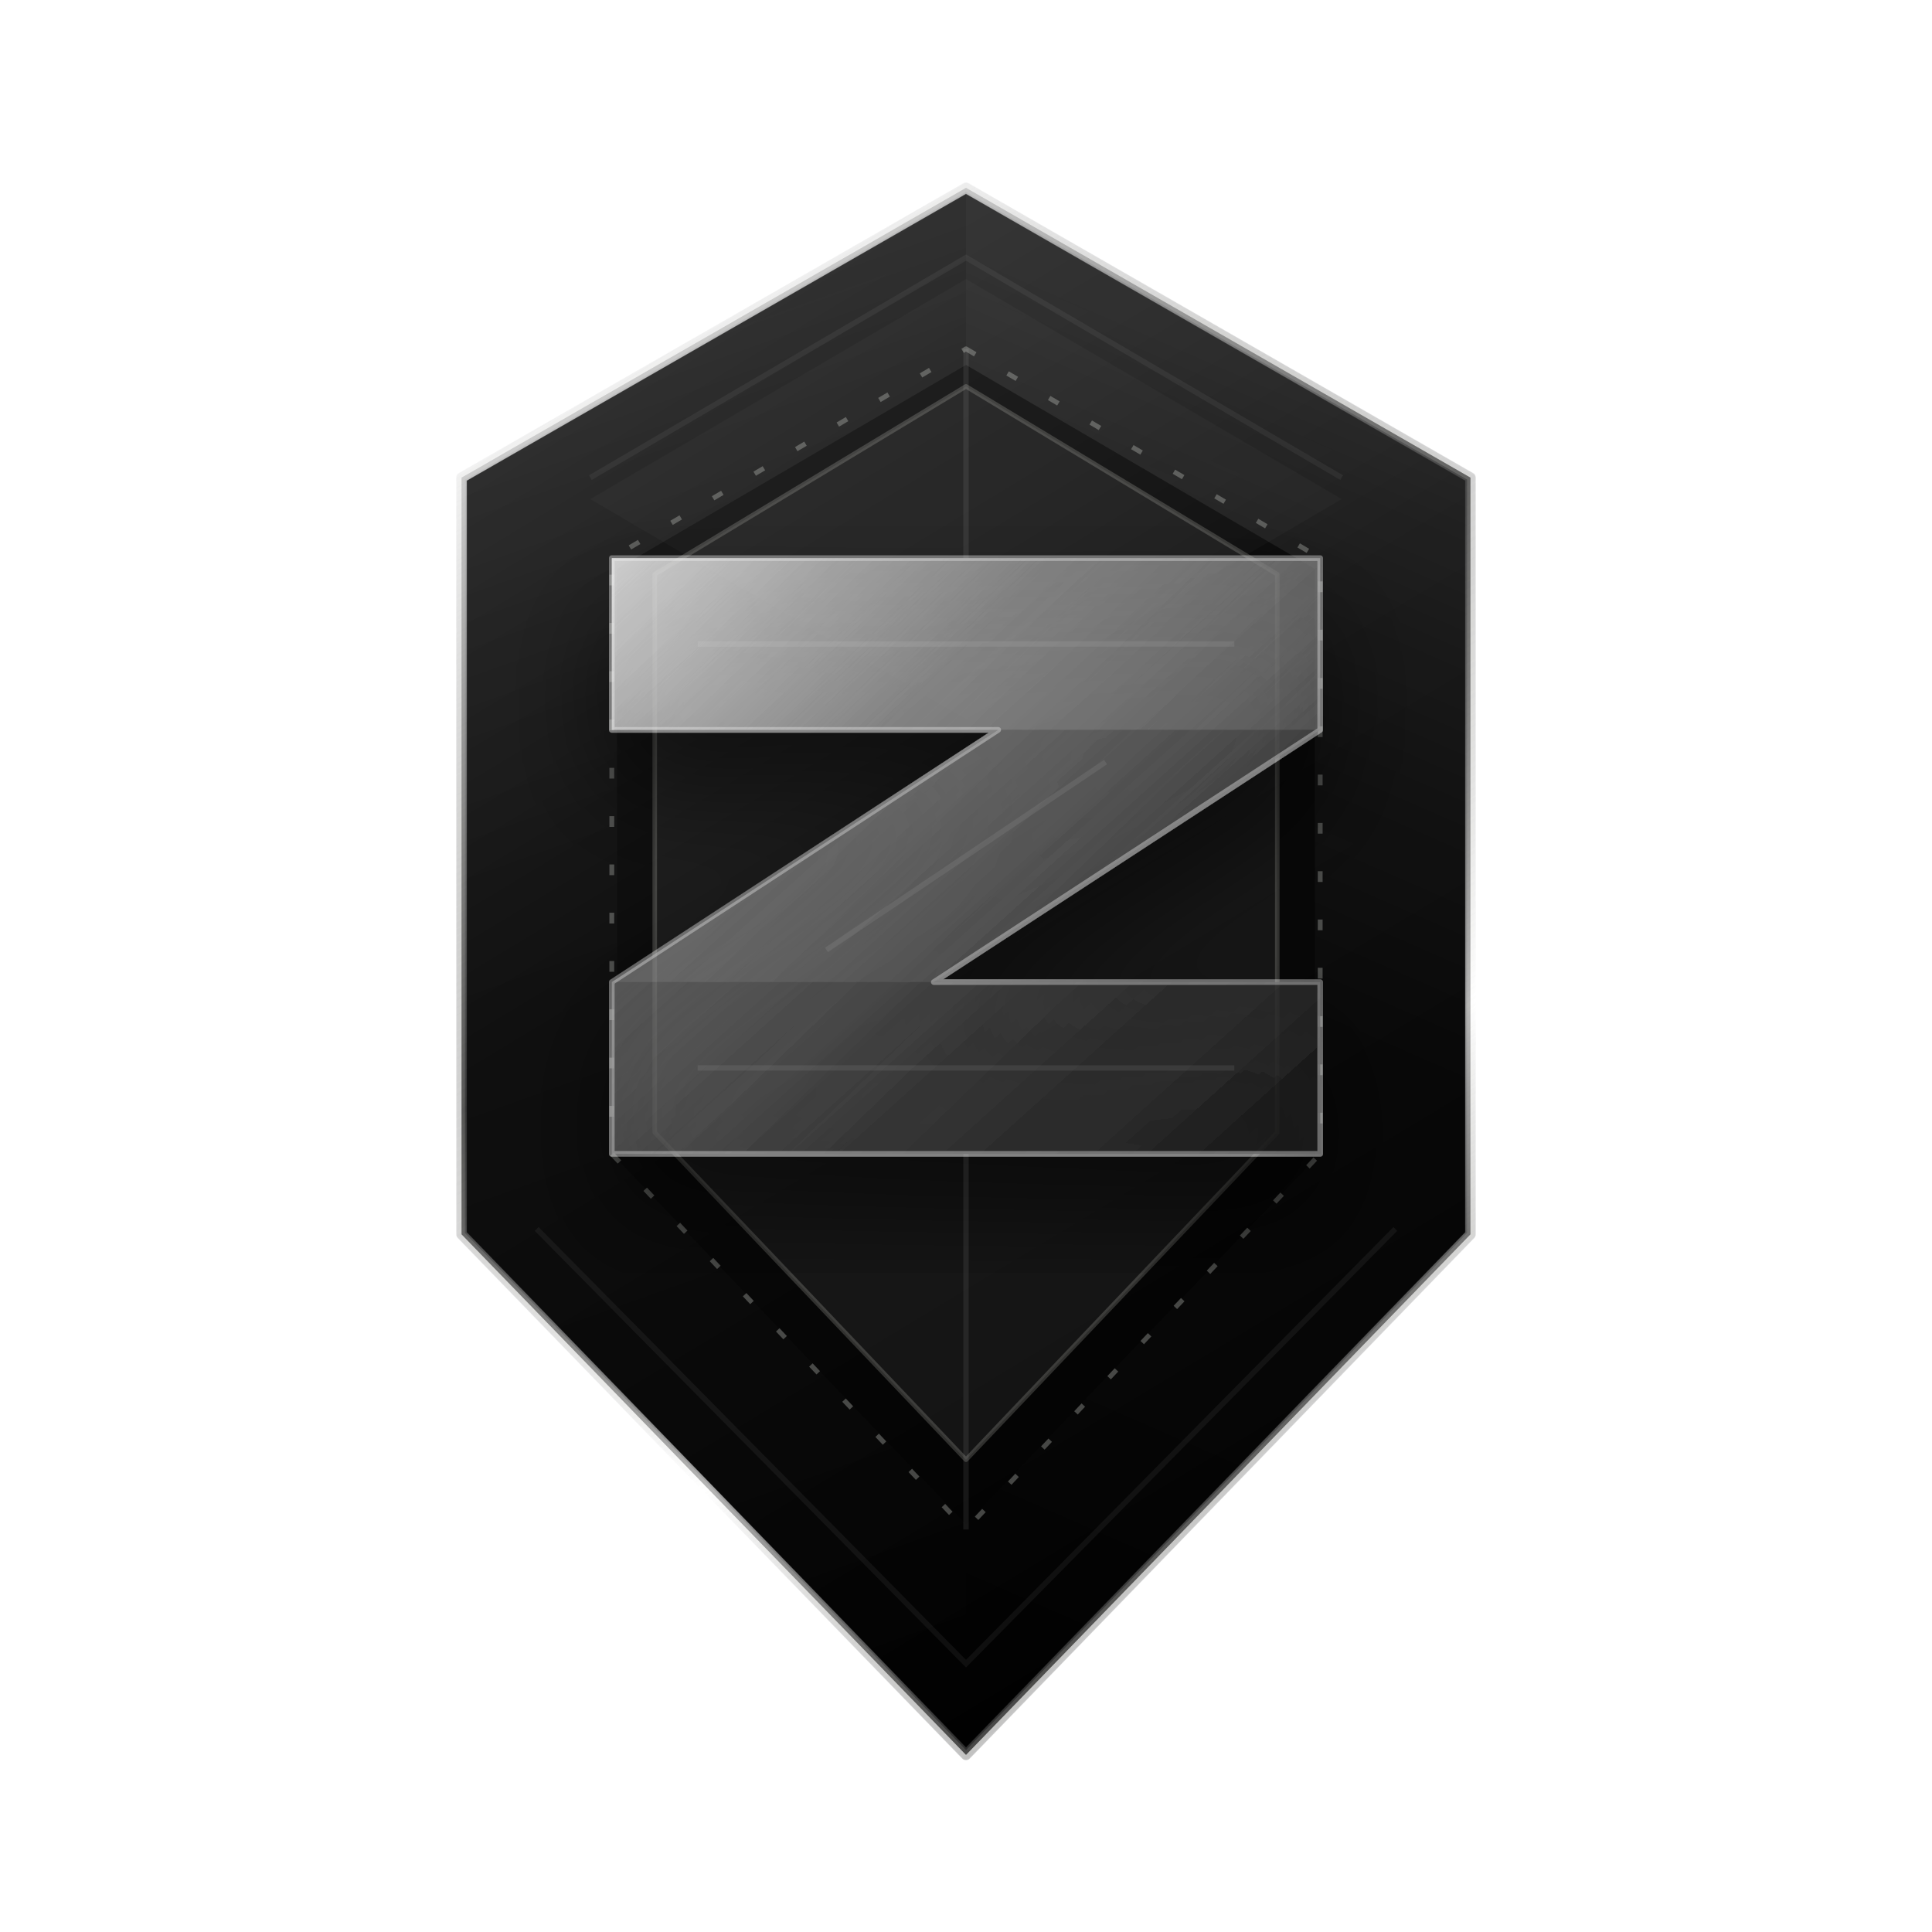
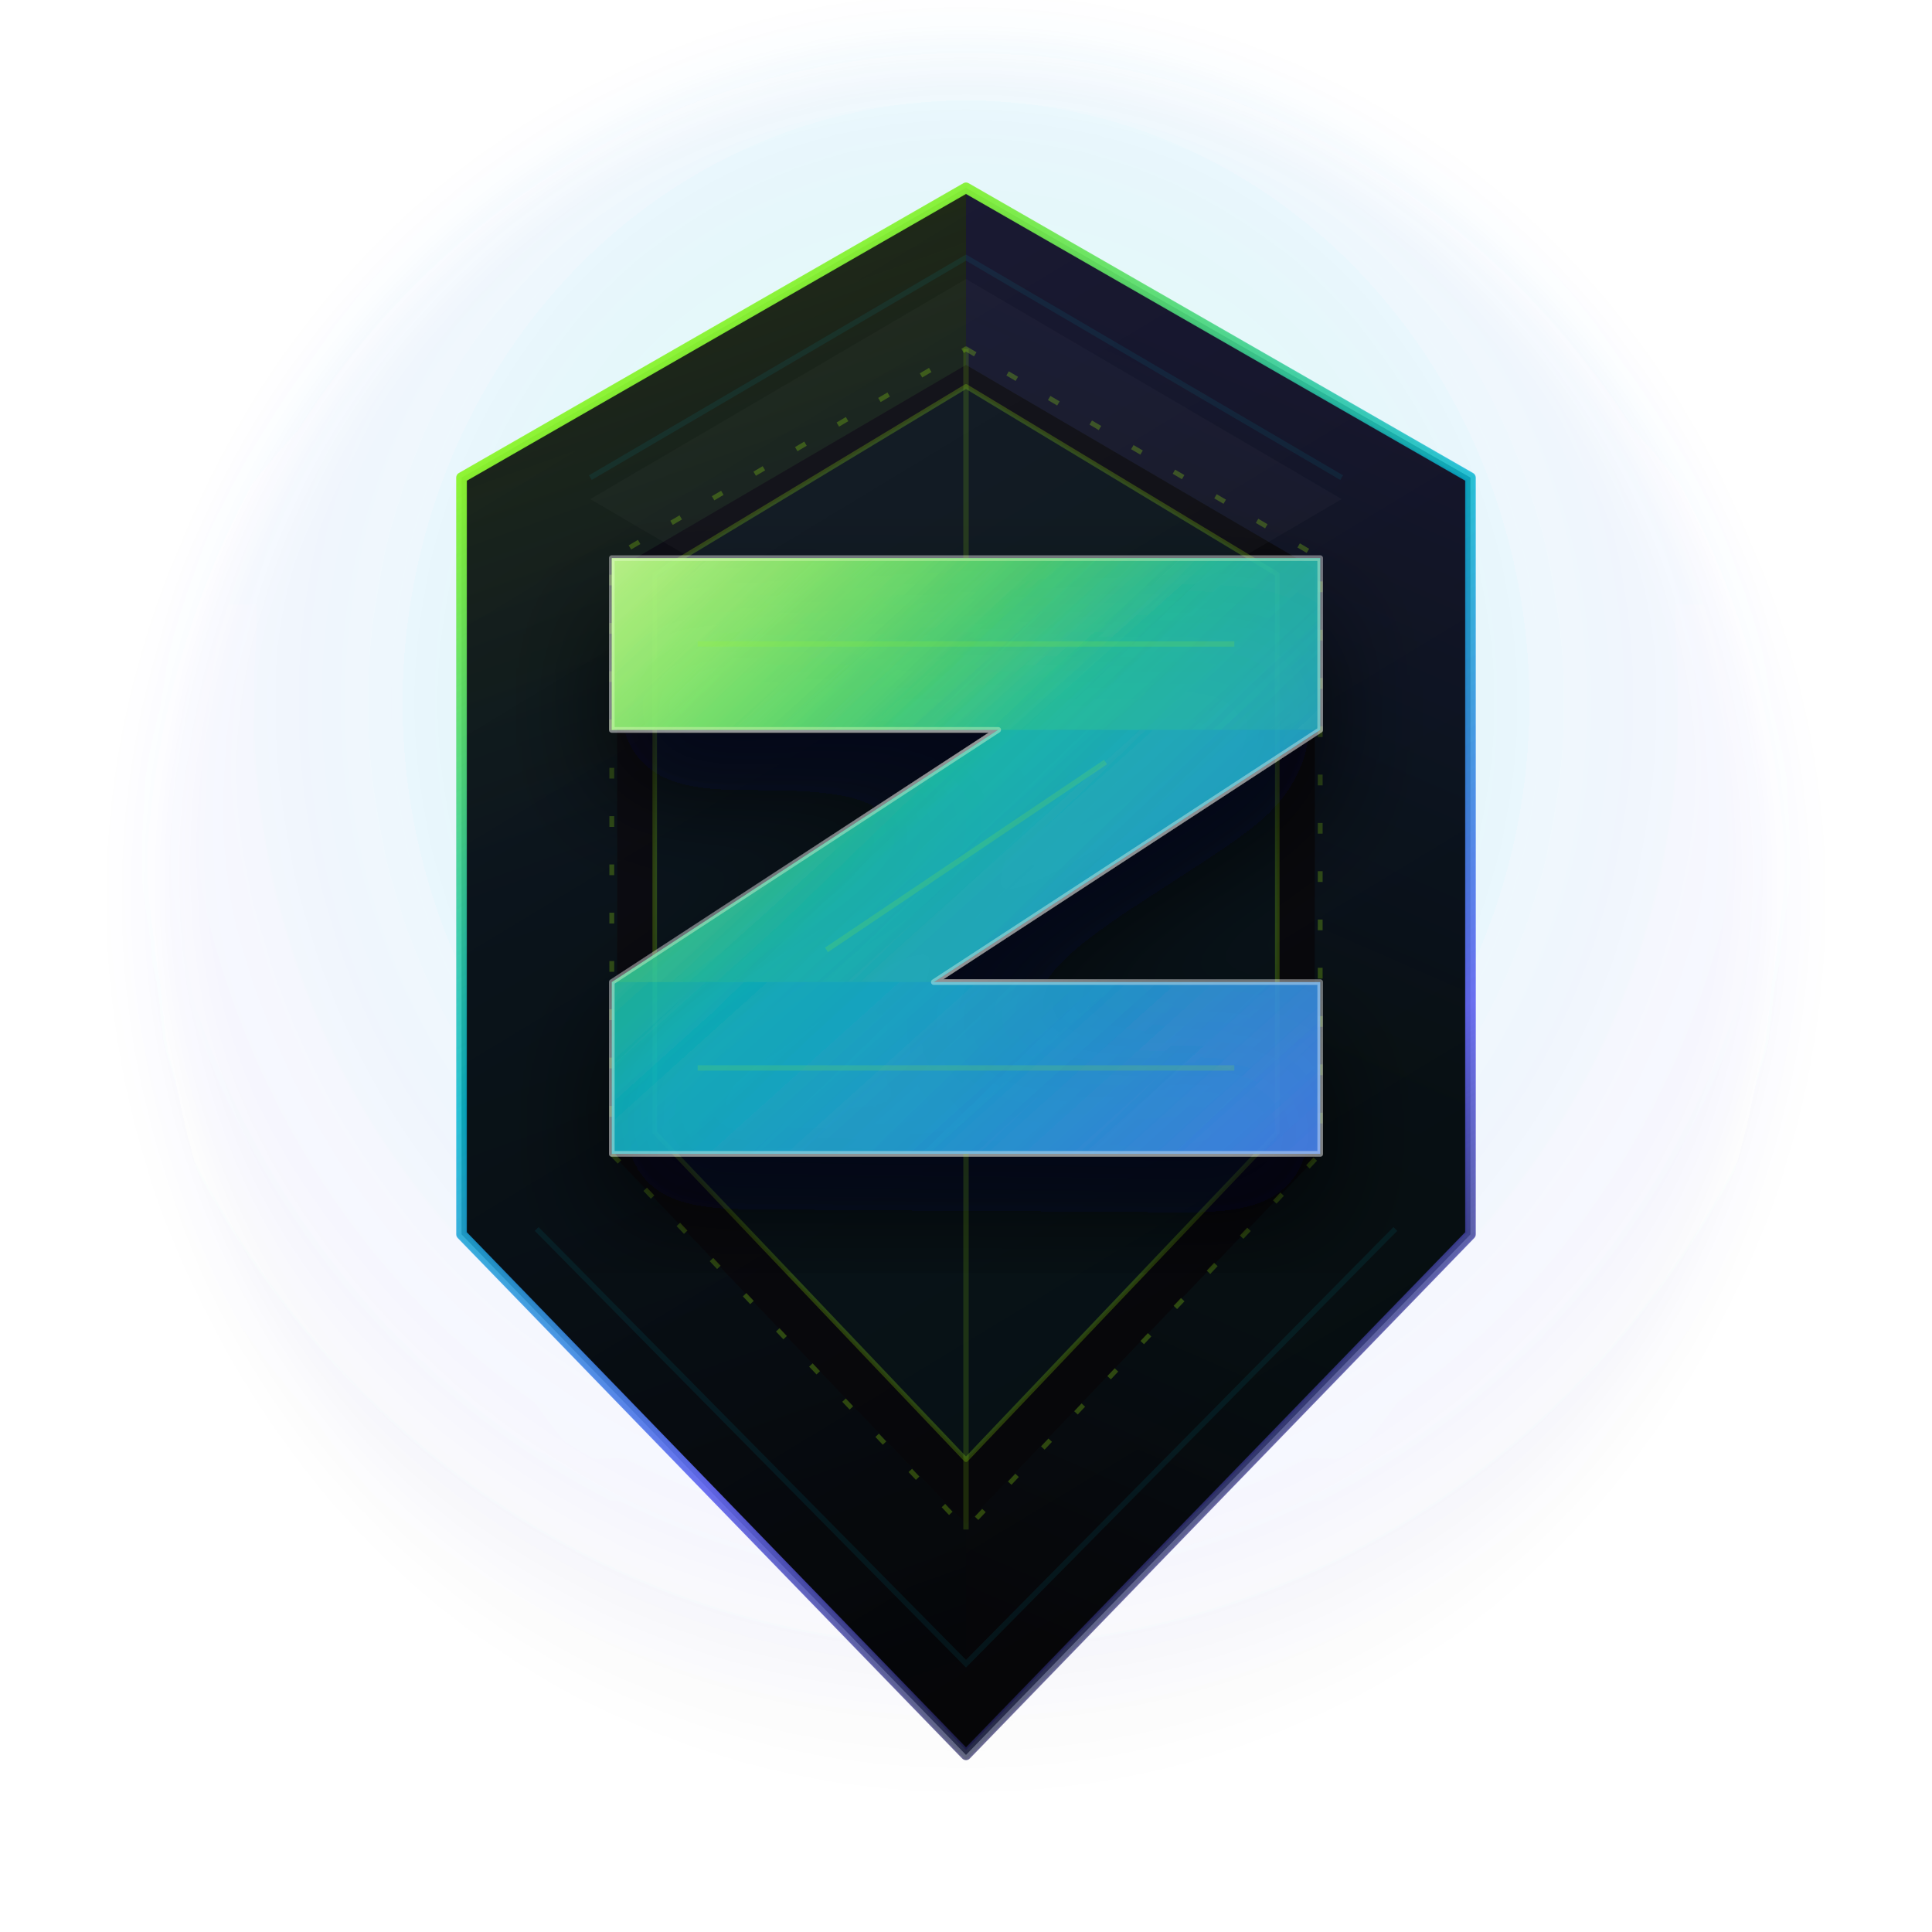
<svg xmlns="http://www.w3.org/2000/svg" class="zian-monolith-signet zian-monolith-signet--hero" viewBox="0 0 360 360" focusable="false" role="img" aria-labelledby="zian-monolith-title zian-monolith-description" style="--zian-rim-gradient: url(#zian-monolith-rim-gradient);">
  <defs>
    <radialGradient id="zian-monolith-aura-gradient" cx="50%" cy="38%" r="62%">
-       <stop offset="0" stop-color="#cccccc" stop-opacity="0.15" />
-       <stop offset="0.4" stop-color="#555555" stop-opacity="0.08" />
+       <stop offset="0" stop-color="#a3ff12" stop-opacity="0.18" />
+       <stop offset="0.45" stop-color="#06b6d4" stop-opacity="0.12" />
+       <stop offset="0.8" stop-color="#6366f1" stop-opacity="0.06" />
      <stop offset="1" stop-color="#000000" stop-opacity="0" />
    </radialGradient>
    <linearGradient id="zian-monolith-shell-gradient" x1="100" y1="58" x2="250" y2="306" gradientUnits="userSpaceOnUse">
-       <stop offset="0" stop-color="#222222" />
-       <stop offset="0.42" stop-color="#0a0a0a" />
-       <stop offset="1" stop-color="#000000" />
+       <stop offset="0" stop-color="#11111a" />
+       <stop offset="0.42" stop-color="#0a0a0f" />
+       <stop offset="1" stop-color="#050507" />
    </linearGradient>
    <linearGradient id="zian-monolith-shell-left-gradient" x1="91" y1="70" x2="177" y2="310" gradientUnits="userSpaceOnUse">
-       <stop offset="0" stop-color="#ffffff" stop-opacity="0.1" />
-       <stop offset="0.36" stop-color="#888888" stop-opacity="0.05" />
-       <stop offset="1" stop-color="#000000" stop-opacity="0.08" />
+       <stop offset="0" stop-color="#a3ff12" stop-opacity="0.12" />
+       <stop offset="0.36" stop-color="#06b6d4" stop-opacity="0.06" />
+       <stop offset="1" stop-color="#050507" stop-opacity="0.1" />
    </linearGradient>
    <linearGradient id="zian-monolith-shell-right-gradient" x1="259" y1="82" x2="166" y2="295" gradientUnits="userSpaceOnUse">
-       <stop offset="0" stop-color="#ffffff" stop-opacity="0.12" />
-       <stop offset="0.48" stop-color="#555555" stop-opacity="0.04" />
-       <stop offset="1" stop-color="#000000" stop-opacity="0.1" />
+       <stop offset="0" stop-color="#6366f1" stop-opacity="0.14" />
+       <stop offset="0.48" stop-color="#06b6d4" stop-opacity="0.05" />
+       <stop offset="1" stop-color="#050507" stop-opacity="0.12" />
    </linearGradient>
    <linearGradient id="zian-monolith-z-body-gradient" x1="95" y1="93" x2="249" y2="264" gradientUnits="userSpaceOnUse">
-       <stop offset="0" stop-color="#e2e2e2" stop-opacity="0.72" />
-       <stop offset="0.22" stop-color="#909090" stop-opacity="0.52" />
-       <stop offset="0.58" stop-color="#2f2f2f" stop-opacity="0.76" />
-       <stop offset="1" stop-color="#050505" stop-opacity="0.92" />
+       <stop offset="0" stop-color="#a3ff12" stop-opacity="0.92" />
+       <stop offset="0.42" stop-color="#06b6d4" stop-opacity="0.85" />
+       <stop offset="1" stop-color="#6366f1" stop-opacity="0.95" />
    </linearGradient>
    <linearGradient id="zian-monolith-z-highlight-gradient" x1="100" y1="91" x2="240" y2="236" gradientUnits="userSpaceOnUse">
-       <stop offset="0" stop-color="#ffffff" stop-opacity="0.74" />
-       <stop offset="0.38" stop-color="#dcdcdc" stop-opacity="0.32" />
-       <stop offset="1" stop-color="#ffffff" stop-opacity="0.08" />
+       <stop offset="0" stop-color="#ffffff" stop-opacity="0.65" />
+       <stop offset="0.38" stop-color="#a3ff12" stop-opacity="0.28" />
+       <stop offset="1" stop-color="#06b6d4" stop-opacity="0.1" />
    </linearGradient>
    <linearGradient id="zian-monolith-rim-gradient" x1="108" y1="54" x2="258" y2="290" gradientUnits="userSpaceOnUse">
-       <stop offset="0" stop-color="#ffffff" stop-opacity="0.6" />
-       <stop offset="0.42" stop-color="#888888" stop-opacity="0.2" />
-       <stop offset="0.72" stop-color="#ffffff" stop-opacity="0.4" />
-       <stop offset="1" stop-color="#555555" stop-opacity="0.2" />
+       <stop offset="0" stop-color="#a3ff12" stop-opacity="0.85" />
+       <stop offset="0.42" stop-color="#06b6d4" stop-opacity="0.6" />
+       <stop offset="0.72" stop-color="#6366f1" stop-opacity="0.75" />
+       <stop offset="1" stop-color="#1e1b4b" stop-opacity="0.4" />
    </linearGradient>
    <filter id="zian-monolith-inner-shadow" x="-20%" y="-20%" width="140%" height="140%">
-       <feDropShadow dx="0" dy="12" stdDeviation="10" flood-color="#000000" flood-opacity="0.65" />
+       <feDropShadow dx="0" dy="12" stdDeviation="10" flood-color="#050507" flood-opacity="0.75" />
+     </filter>
+     <filter id="zian-monolith-glow" x="-30%" y="-30%" width="160%" height="160%">
+       <feGaussianBlur stdDeviation="6" />
    </filter>
  </defs>
-   <path d="M180 35 274 89v141l-94 97-94-97V89l94-54Z" fill="url(#zian-monolith-shell-gradient)" stroke="rgba(246, 246, 238, 0.2)" stroke-width="1.25" />
+   <g filter="url(#zian-monolith-glow)" opacity="0.85">
+     <ellipse cx="180" cy="170" rx="150" ry="160" fill="url(#zian-monolith-aura-gradient)" />
+   </g>
+   <path d="M180 35 274 89v141l-94 97-94-97V89l94-54Z" fill="url(#zian-monolith-shell-gradient)" stroke="rgba(163, 255, 18, 0.22)" stroke-width="1.25" />
  <path d="M180 35 86 89v141l94 97v-43l-65-68V106l65-38V35Z" fill="url(#zian-monolith-shell-left-gradient)" opacity="0.86" />
  <path d="M180 35 274 89v141l-94 97v-43l65-68V106l-65-38V35Z" fill="url(#zian-monolith-shell-right-gradient)" opacity="0.86" />
-   <path d="M180 72 238 107v104l-58 61-58-61V107l58-35Z" fill="rgba(225, 225, 216, 0.075)" stroke="rgba(245, 245, 235, 0.18)" stroke-linejoin="round" stroke-width="0.85" />
+   <path d="M180 72 238 107v104l-58 61-58-61V107l58-35Z" fill="rgba(6, 182, 212, 0.06)" stroke="rgba(163, 255, 18, 0.22)" stroke-linejoin="round" stroke-width="0.85" />
  <path d="M180 52 250 93l-70 41-70-41 70-41Z" fill="rgba(255, 255, 255, 0.04)" opacity="0.58" />
  <path d="M180 35 274 89v141l-94 97-94-97V89l94-54Z" fill="none" stroke="url(#zian-monolith-rim-gradient)" stroke-linejoin="round" stroke-width="2" />
-   <path d="M180 65 246 104v111l-66 70-66-70V104l66-39Z" fill="none" stroke="rgba(236, 240, 232, 0.36)" stroke-dasharray="2 7" stroke-linejoin="round" stroke-width="0.9" opacity="0.78" />
+   <path d="M180 65 246 104v111l-66 70-66-70V104l66-39Z" fill="none" stroke="rgba(163, 255, 18, 0.32)" stroke-dasharray="2 7" stroke-linejoin="round" stroke-width="0.9" opacity="0.78" />
  <g filter="url(#zian-monolith-inner-shadow)">
-     <path d="M114 104h132v32l-72 47h72v32H114v-32l72-47h-72v-32z" fill="url(#zian-monolith-z-body-gradient)" stroke="rgba(255, 255, 255, 0.34)" stroke-linejoin="round" stroke-width="1.05" />
+     <path d="M114 104h132v32l-72 47h72v32H114v-32l72-47h-72v-32z" fill="url(#zian-monolith-z-body-gradient)" stroke="rgba(255, 255, 255, 0.38)" stroke-linejoin="round" stroke-width="1.05" />
    <path d="M114 104h132v32H114z" fill="url(#zian-monolith-z-highlight-gradient)" />
    <path d="M186 136h60l-72 47h-60z" fill="url(#zian-monolith-z-highlight-gradient)" opacity="0.56" />
    <path d="M114 183h132v32H114z" fill="url(#zian-monolith-z-highlight-gradient)" opacity="0.26" />
  </g>
-   <g fill="none" stroke="rgba(255,255,255,0.1)" opacity="0.74">
+   <g fill="none" stroke="rgba(163, 255, 18, 0.18)" opacity="0.78">
    <path d="M130 120h100" />
    <path d="M206 142l-52 35" />
    <path d="M130 199h100" />
    <path d="M180 65v39" />
    <path d="M180 215v70" />
  </g>
-   <g fill="none" stroke="rgba(255,255,255,0.15)" opacity="0.34">
+   <g fill="none" stroke="rgba(6, 182, 212, 0.22)" opacity="0.4">
    <path d="M110 89 180 48 250 89" />
    <path d="M100 229 180 310 260 229" />
  </g>
  <path d="M180 35 274 89v141l-94 97-94-97V89l94-54Z" fill="none" stroke="url(#zian-monolith-rim-gradient)" stroke-linejoin="round" stroke-width="1.85" />
</svg>
